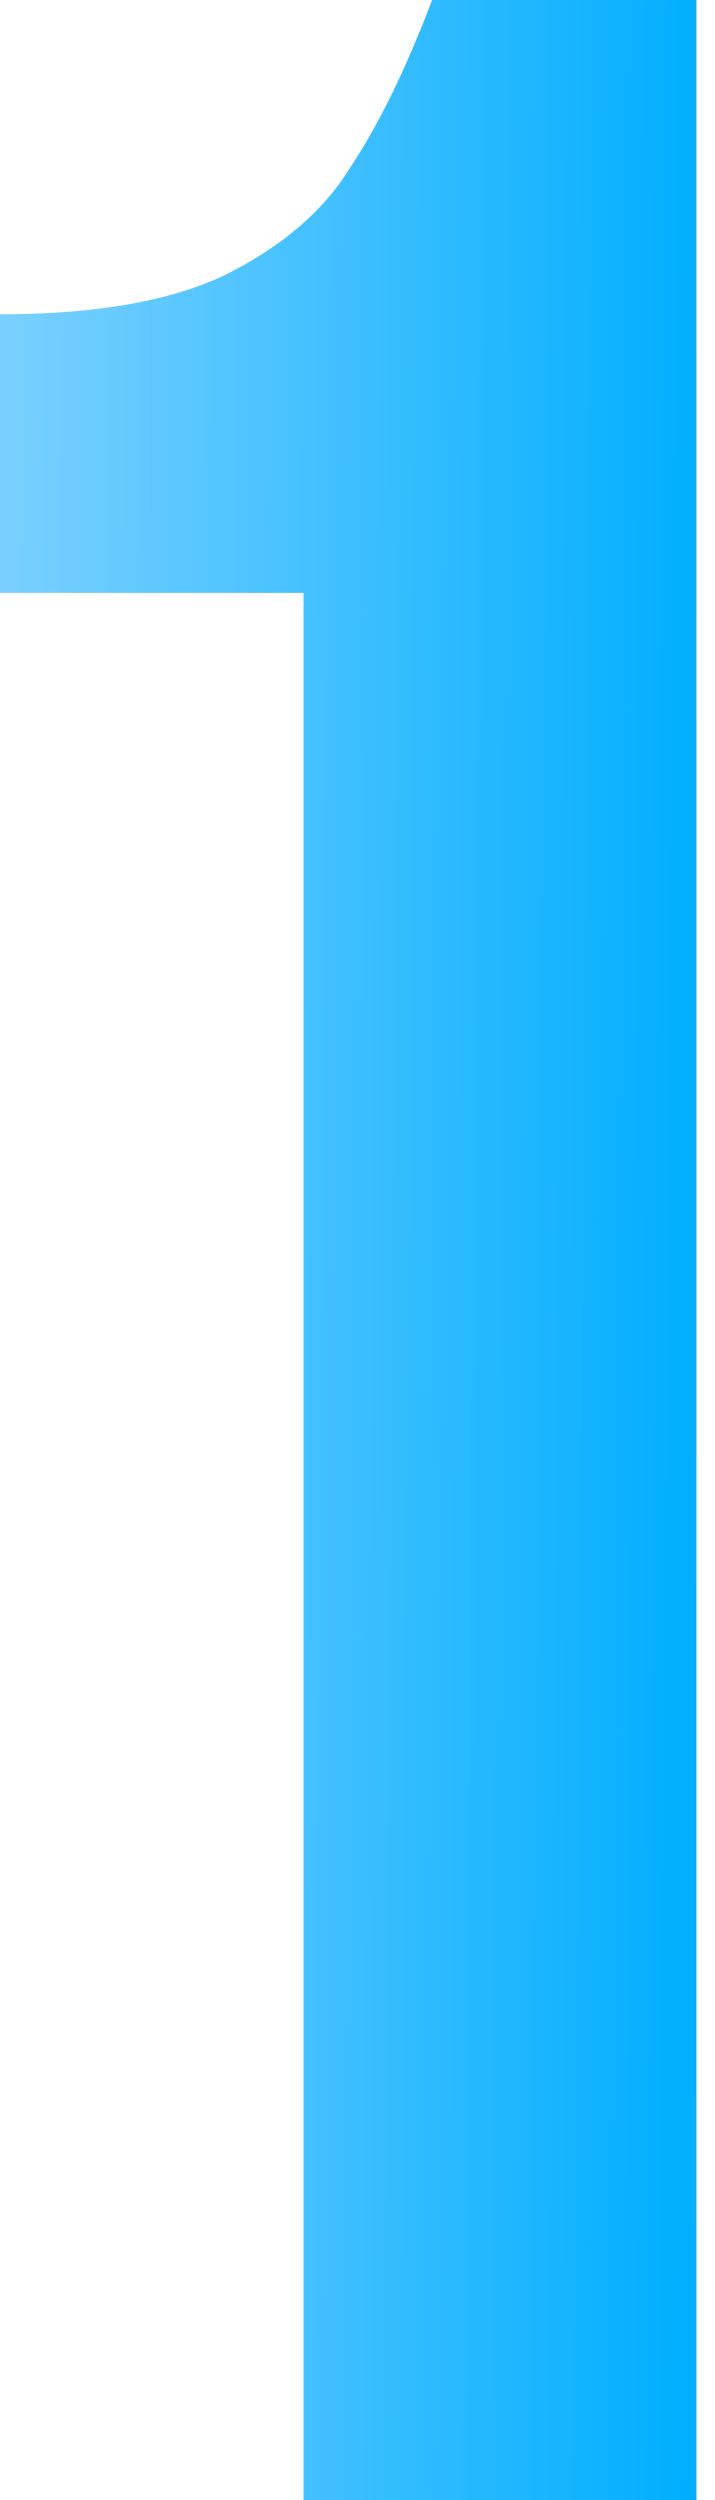
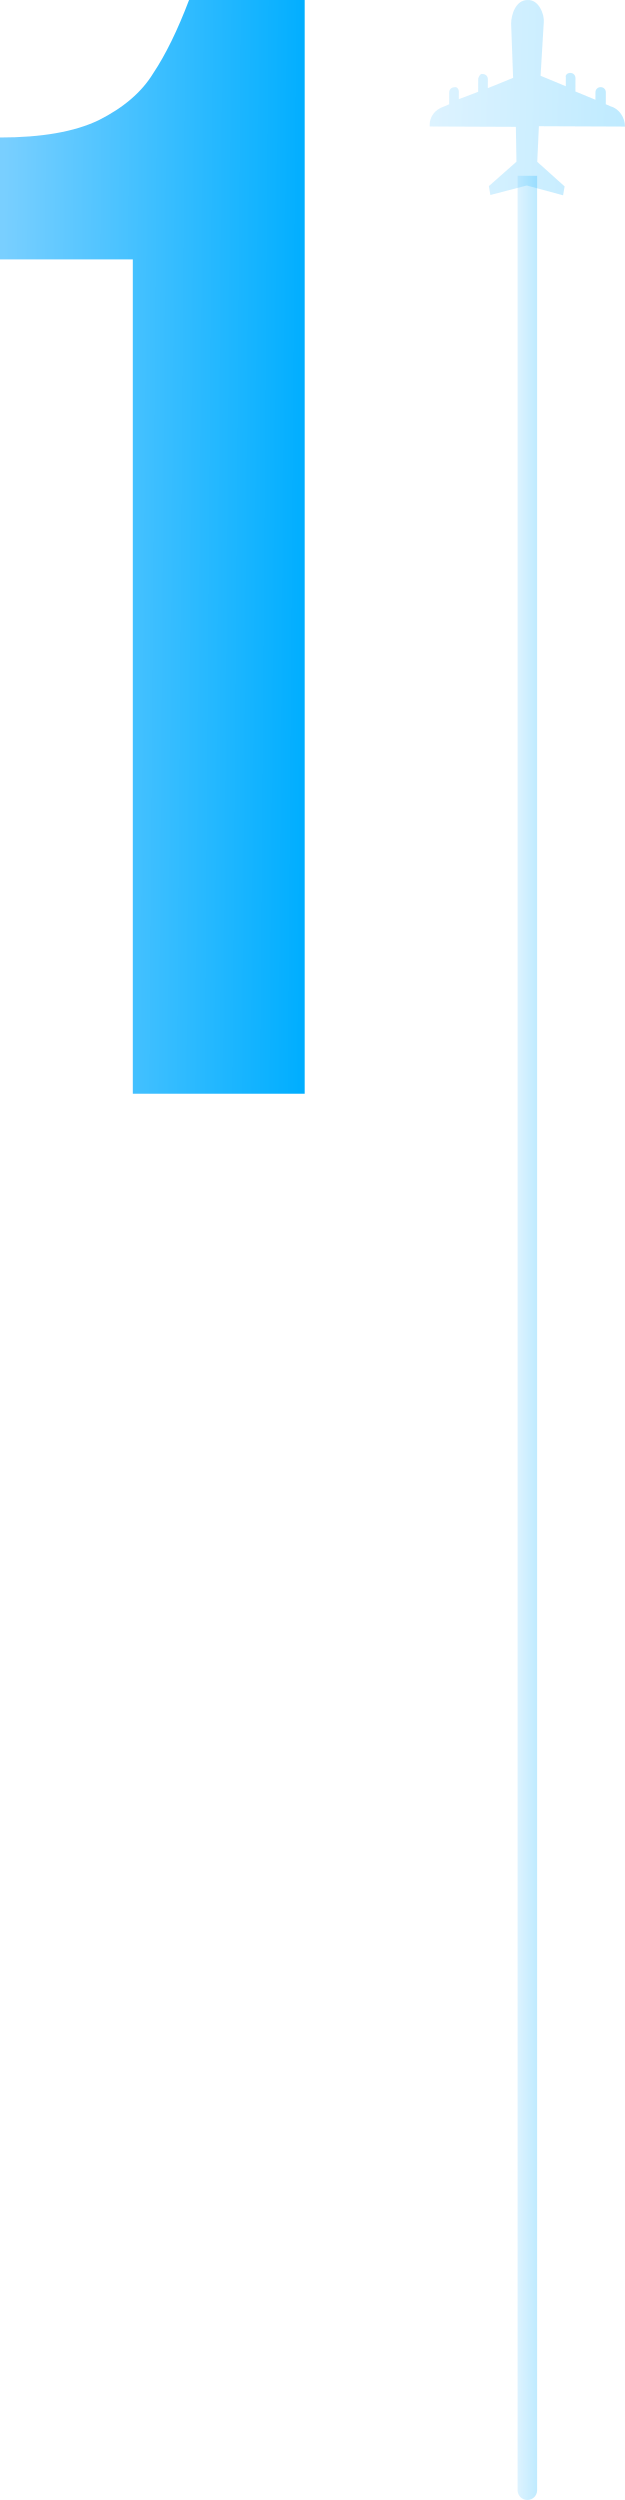
- <svg xmlns="http://www.w3.org/2000/svg" width="16" height="56" viewBox="0 0 16 56" fill="none">
-   <path d="M0 7.04C2.133 7.04 3.813 6.747 5.04 6.16C6.32 5.52 7.253 4.72 7.84 3.76C8.48 2.8 9.093 1.547 9.68 0H15.6V56H6.8V13.28H0V7.04Z" fill="url(#paint0_linear_381_34737)" />
+ <svg xmlns="http://www.w3.org/2000/svg" width="32" height="128" viewBox="0 0 32 128" fill="none">
+   <path opacity="0.25" d="M27.01 0.001C26.402 -0.001 26.171 0.757 26.169 1.213L26.271 3.987L24.976 4.513L24.978 4.057C24.979 3.905 24.865 3.791 24.713 3.79C24.599 3.752 24.523 3.903 24.484 4.017L24.481 4.701L23.491 5.077L23.493 4.697C23.494 4.545 23.38 4.43 23.266 4.468C23.114 4.467 22.999 4.581 22.999 4.733L22.996 5.34L22.73 5.453C22.273 5.603 21.967 5.982 22.003 6.476L26.412 6.495L26.442 8.28L25.031 9.528L25.105 9.984L26.97 9.498L28.83 10L28.908 9.544L27.507 8.285L27.591 6.462L32 6.481C32.002 6.025 31.7 5.568 31.282 5.452L31.017 5.337L31.019 4.729C31.02 4.577 30.906 4.463 30.754 4.462C30.602 4.461 30.488 4.575 30.487 4.727L30.485 5.107L29.461 4.684L29.464 4C29.464 3.849 29.351 3.734 29.199 3.733C29.047 3.733 28.932 3.846 28.97 3.96L28.968 4.416L27.678 3.879L27.841 1.144C27.881 0.727 27.58 -0.034 27.01 0.001Z" fill="url(#paint0_linear_381_34733)" />
+   <path opacity="0.25" d="M26.5 9H27.5V127.5C27.5 127.776 27.276 128 27 128C26.724 128 26.5 127.776 26.5 127.5V9Z" fill="url(#paint1_linear_381_34733)" />
+   <path d="M0 7.04C2.133 7.04 3.813 6.747 5.04 6.16C6.32 5.52 7.253 4.72 7.84 3.76C8.48 2.8 9.093 1.547 9.68 0H15.6V56H6.8V13.28H0V7.04Z" fill="url(#paint2_linear_381_34733)" />
  <defs>
-     <linearGradient id="paint0_linear_381_34737" x1="-1.13627e-07" y1="35.304" x2="15.599" y2="35.426" gradientUnits="userSpaceOnUse">
+     <linearGradient id="paint0_linear_381_34733" x1="22" y1="6.304" x2="31.992" y2="6.583" gradientUnits="userSpaceOnUse">
+       <stop stop-color="#79CFFF" />
+       <stop offset="1" stop-color="#00AEFF" />
+     </linearGradient>
+     <linearGradient id="paint1_linear_381_34733" x1="26.5" y1="84.022" x2="27.5" y2="84.022" gradientUnits="userSpaceOnUse">
+       <stop stop-color="#79CFFF" />
+       <stop offset="1" stop-color="#00AEFF" />
+     </linearGradient>
+     <linearGradient id="paint2_linear_381_34733" x1="-1.13627e-07" y1="35.304" x2="15.599" y2="35.426" gradientUnits="userSpaceOnUse">
      <stop stop-color="#79CFFF" />
      <stop offset="1" stop-color="#00AEFF" />
    </linearGradient>
  </defs>
</svg>
